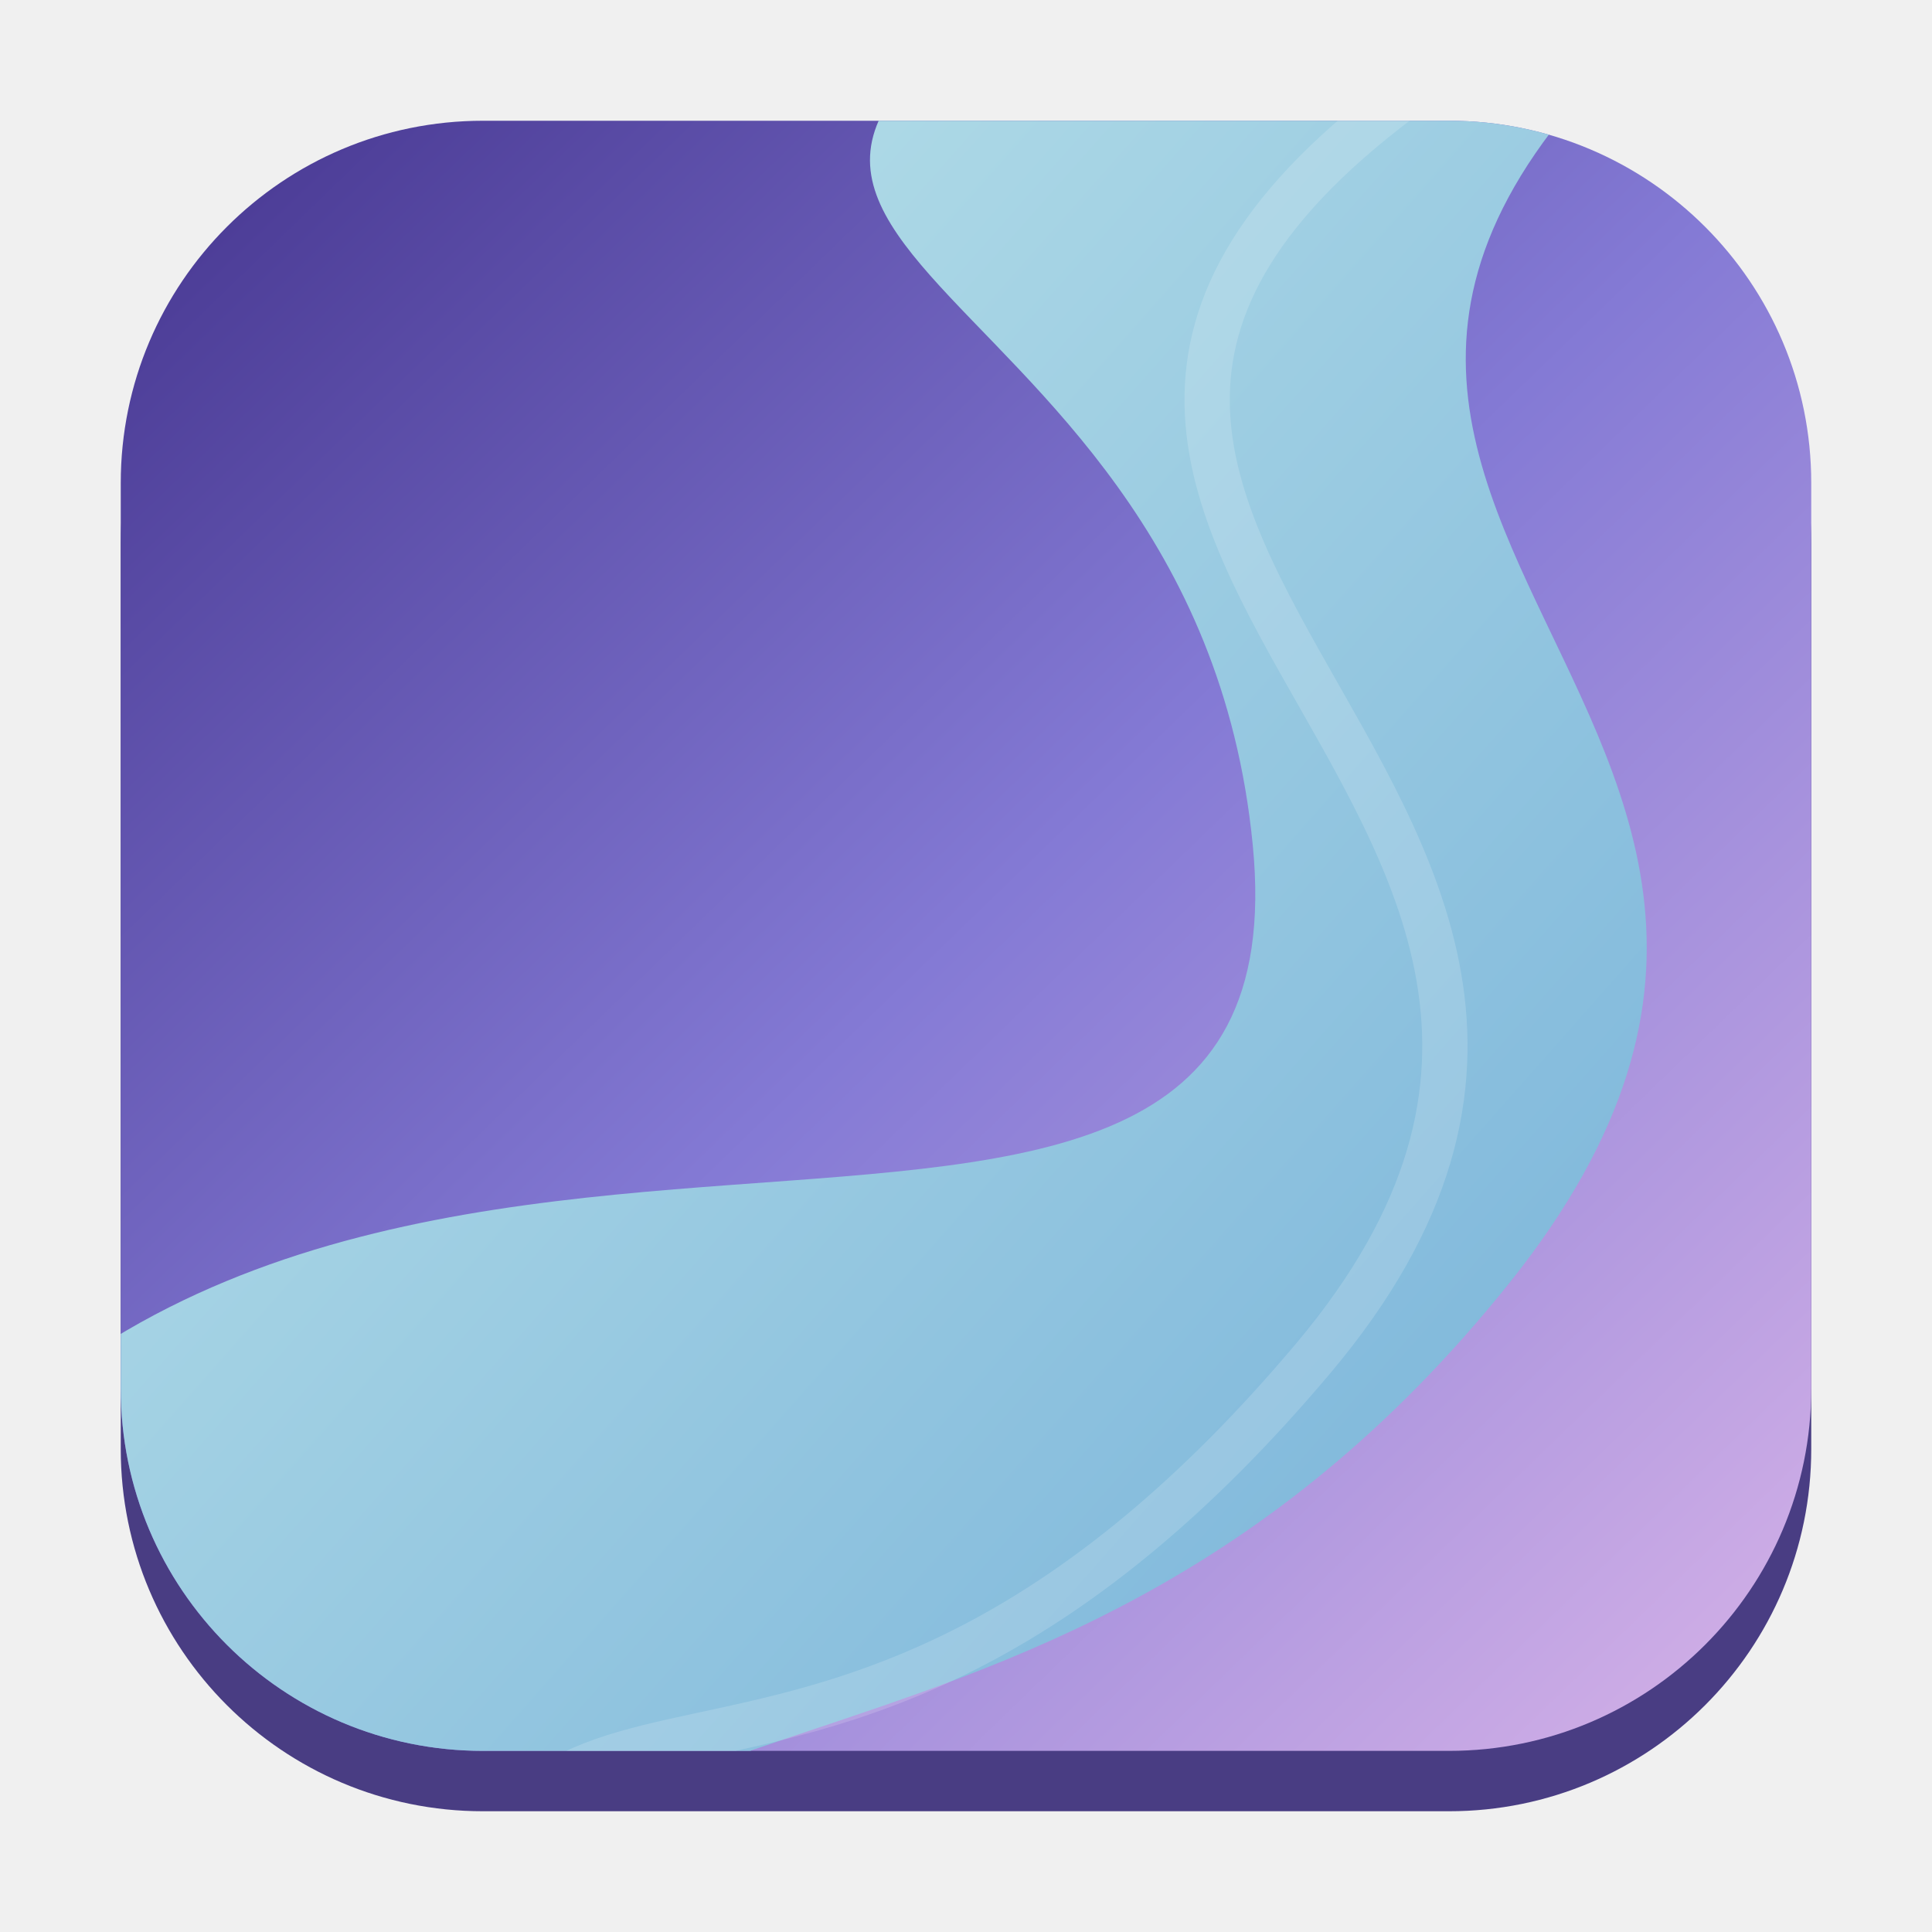
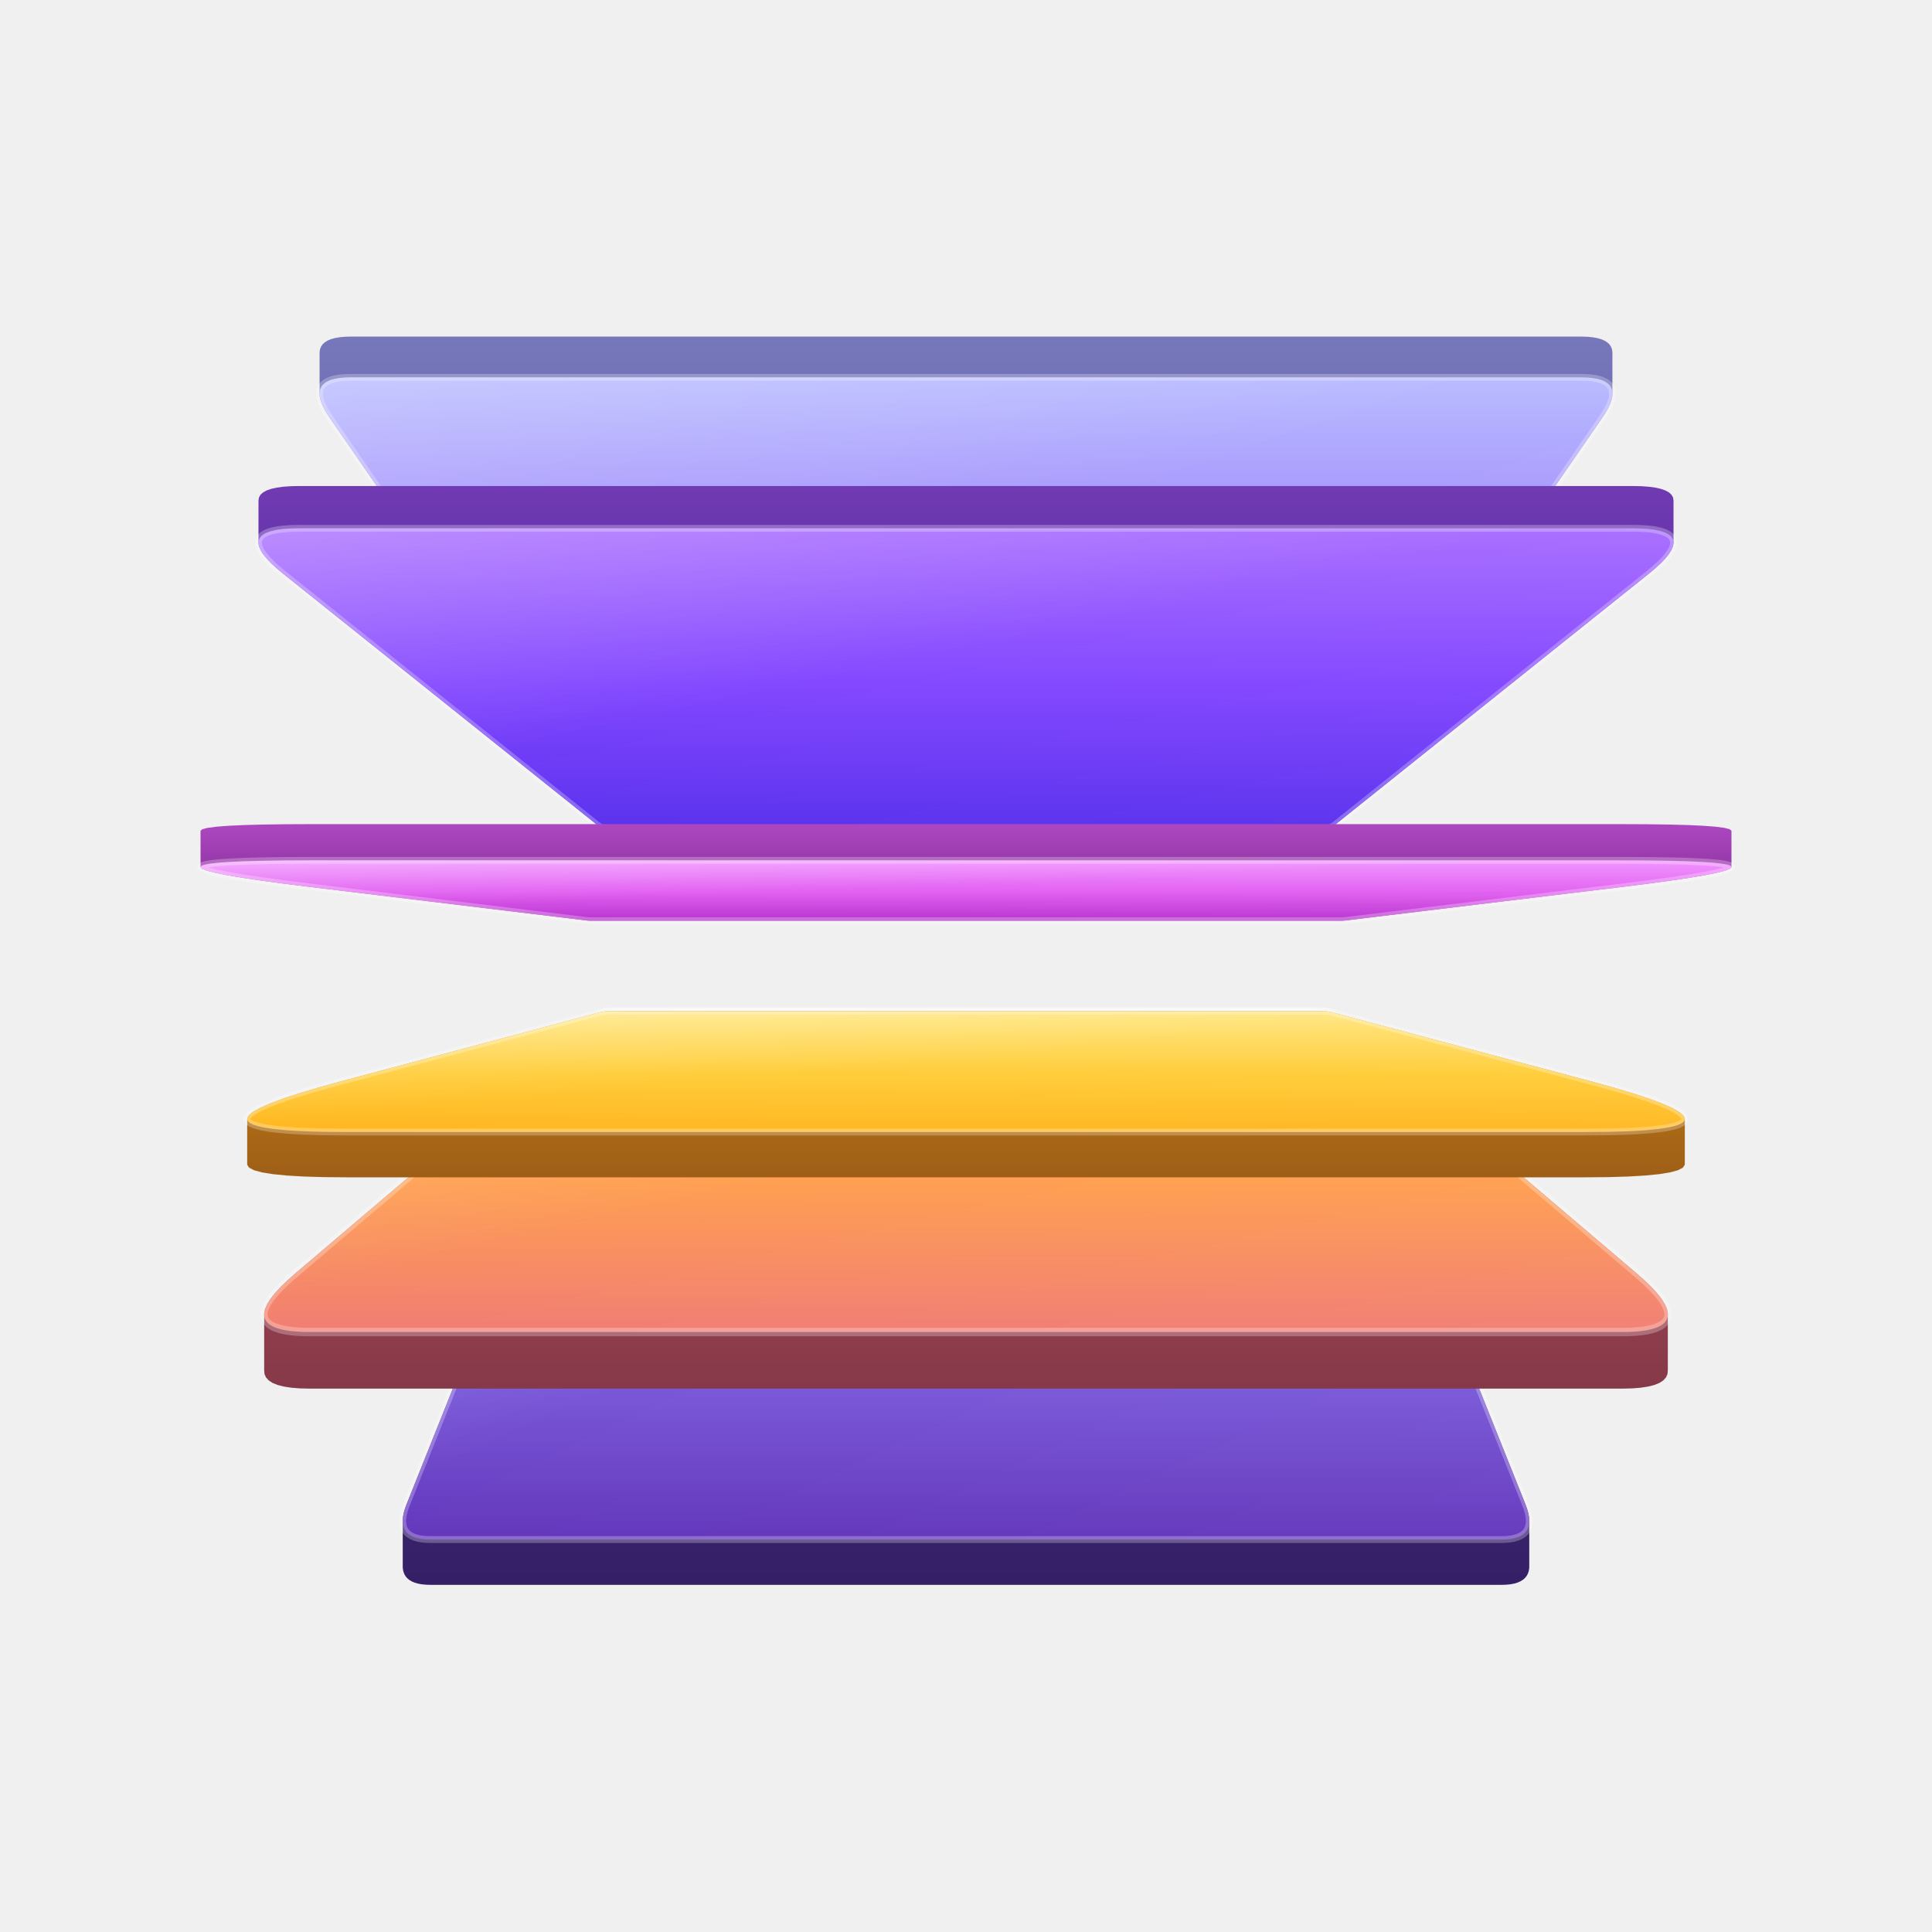
- <svg xmlns="http://www.w3.org/2000/svg" width="128" height="128" viewBox="0 0 128 128">
+ <svg xmlns="http://www.w3.org/2000/svg" width="128" height="128" viewBox="0 9 128 128">
  <defs>
-     <linearGradient id="base" x1="0" y1="0" x2="1" y2="1">
-       <stop stop-color="#45358f" />
-       <stop offset=".5" stop-color="#847ad5" />
-       <stop offset="1" stop-color="#d7b3e8" />
+     <linearGradient id="sheen" x1="0" y1="0" x2="1" y2="1">
+       <stop stop-color="#ffffff" stop-opacity=".2" />
+       <stop offset=".45" stop-color="#ffffff" stop-opacity="0" />
+       <stop offset="1" stop-color="#ffffff" stop-opacity=".03" />
    </linearGradient>
-     <linearGradient id="ribbon" x1="0" y1="0" x2="1" y2="1">
-       <stop stop-color="#caeeed" />
-       <stop offset="1" stop-color="#6aa8d6" />
+     <linearGradient id="upper-lilac-face" x1="0" y1="0" x2="0" y2="1">
+       <stop stop-color="#b9bcff" />
+       <stop offset=".52" stop-color="#9a7afb" />
+       <stop offset="1" stop-color="#5730ee" />
    </linearGradient>
-     <clipPath id="tile">
-       <rect x="8" y="8" width="112" height="108" rx="24" />
-     </clipPath>
+     <linearGradient id="upper-lilac-edge" x1="0" y1="0" x2="0" y2="1">
+       <stop stop-color="#7778bb" />
+       <stop offset="1" stop-color="#4d37a0" />
+     </linearGradient>
+     <path id="upper-lilac-shape" d="M21.838 36.665 Q20.000 34.000 23.237 34.000 L104.763 34.000 Q108.000 34.000 106.162 36.665 L88.507 62.265 Q88.000 63.000 87.107 63.000 L40.893 63.000 Q40.000 63.000 39.493 62.265 Z" />
+     <linearGradient id="upper-violet-face" x1="0" y1="0" x2="0" y2="1">
+       <stop stop-color="#aa70ff" />
+       <stop offset=".52" stop-color="#8348ff" />
+       <stop offset="1" stop-color="#5930ed" />
+     </linearGradient>
+     <linearGradient id="upper-violet-edge" x1="0" y1="0" x2="0" y2="1">
+       <stop stop-color="#703ab2" />
+       <stop offset="1" stop-color="#42209b" />
+     </linearGradient>
+     <path id="upper-violet-shape" d="M18.784 47.027 Q15.000 44.000 19.846 44.000 L108.154 44.000 Q113.000 44.000 109.216 47.027 L88.466 63.627 Q88.000 64.000 87.404 64.000 L40.596 64.000 Q40.000 64.000 39.534 63.627 Z" />
+     <linearGradient id="upper-magenta-face" x1="0" y1="0" x2="0" y2="1">
+       <stop stop-color="#f197ff" />
+       <stop offset=".52" stop-color="#e261f1" />
+       <stop offset="1" stop-color="#b732cf" />
+     </linearGradient>
+     <linearGradient id="upper-magenta-edge" x1="0" y1="0" x2="0" y2="1">
+       <stop stop-color="#ad47c1" />
+       <stop offset="1" stop-color="#762687" />
+     </linearGradient>
+     <path id="upper-magenta-shape" d="M20.520 67.760 Q6.000 66.000 20.626 66.000 L107.374 66.000 Q122.000 66.000 107.480 67.760 L89.102 69.988 Q89.000 70.000 88.897 70.000 L39.103 70.000 Q39.000 70.000 38.898 69.988 Z" />
+     <linearGradient id="lower-violet-face" x1="0" y1="0" x2="0" y2="1">
+       <stop stop-color="#f7b343" />
+       <stop offset=".52" stop-color="#8970ec" />
+       <stop offset="1" stop-color="#6336bb" />
+     </linearGradient>
+     <linearGradient id="lower-violet-edge" x1="0" y1="0" x2="0" y2="1">
+       <stop stop-color="#4e298f" />
+       <stop offset="1" stop-color="#352066" />
+     </linearGradient>
+     <path id="lower-violet-shape" d="M39.573 77.069 Q40.000 76.000 41.151 76.000 L86.849 76.000 Q88.000 76.000 88.427 77.069 L101.067 108.669 Q102.000 111.000 99.489 111.000 L28.511 111.000 Q26.000 111.000 26.933 108.669 Z" />
+     <linearGradient id="lower-coral-face" x1="0" y1="0" x2="0" y2="1">
+       <stop stop-color="#ffd655" />
+       <stop offset=".52" stop-color="#ffa051" />
+       <stop offset="1" stop-color="#f17d73" />
+     </linearGradient>
+     <linearGradient id="lower-coral-edge" x1="0" y1="0" x2="0" y2="1">
+       <stop stop-color="#b85055" />
+       <stop offset="1" stop-color="#863949" />
+     </linearGradient>
+     <path id="lower-coral-shape" d="M39.567 76.294 Q40.000 76.000 40.523 76.000 L87.477 76.000 Q88.000 76.000 88.433 76.294 L108.433 89.894 Q113.000 93.000 107.477 93.000 L20.523 93.000 Q15.000 93.000 19.567 89.894 Z" />
+     <linearGradient id="lower-amber-face" x1="0" y1="0" x2="0" y2="1">
+       <stop stop-color="#ffe785" />
+       <stop offset=".52" stop-color="#ffcd3b" />
+       <stop offset="1" stop-color="#ffb620" />
+     </linearGradient>
+     <linearGradient id="lower-amber-edge" x1="0" y1="0" x2="0" y2="1">
+       <stop stop-color="#c58315" />
+       <stop offset="1" stop-color="#9e5e17" />
+     </linearGradient>
+     <path id="lower-amber-shape" d="M39.785 76.057 Q40.000 76.000 40.223 76.000 L87.777 76.000 Q88.000 76.000 88.215 76.057 L105.465 80.657 Q118.000 84.000 105.027 84.000 L22.973 84.000 Q10.000 84.000 22.535 80.657 Z" />
  </defs>
-   <rect x="8" y="12" width="112" height="108" rx="24" fill="#493d83" />
-   <g clip-path="url(#tile)">
-     <rect x="8" y="8" width="112" height="108" fill="url(#base)" />
-     <path d="M-10 107C18 58 87 97 83 56S32 17 77-6L119-6C65 32 132 45 100 85S31 106 24 142Z" fill="url(#ribbon)" />
-     <path d="M98 3C49 34 119 52 87 90S34 104 30 131" fill="none" stroke="#fff" stroke-opacity=".16" stroke-width="3" />
+   <g id="upper-lilac">
+     <path d="M21.173 32.341 L21.201 32.143 L21.269 31.966 L21.376 31.810 L21.523 31.675 L21.709 31.560 L21.936 31.467 L22.202 31.394 L22.507 31.342 L22.852 31.310 L23.237 31.300 L104.763 31.300 L105.148 31.310 L105.493 31.342 L105.798 31.394 L106.064 31.467 L106.291 31.560 L106.477 31.675 L106.624 31.810 L106.731 31.966 L106.799 32.143 L106.827 32.341 L106.827 35.041 L106.815 35.260 L106.764 35.499 L106.673 35.759 L106.542 36.040 L106.372 36.342 L106.162 36.665 L88.507 62.265 L88.442 62.354 L88.374 62.437 L88.303 62.515 L88.229 62.587 L88.152 62.653 L88.072 62.713 L87.989 62.767 L87.904 62.816 L87.814 62.859 L87.722 62.897 L87.627 62.928 L87.529 62.954 L87.428 62.974 L87.324 62.989 L87.217 62.997 L87.107 63.000 L40.893 63.000 L40.783 62.997 L40.676 62.989 L40.572 62.974 L40.471 62.954 L40.373 62.928 L40.278 62.897 L40.186 62.859 L40.096 62.816 L40.011 62.767 L39.928 62.713 L39.848 62.653 L39.771 62.587 L39.697 62.515 L39.626 62.437 L39.558 62.354 L39.493 62.265 L21.838 36.665 L21.628 36.342 L21.458 36.040 L21.327 35.759 L21.236 35.499 L21.185 35.260 L21.173 35.041 Z" fill="url(#upper-lilac-edge)" />
+     <use href="#upper-lilac-shape" fill="url(#upper-lilac-face)" />
+     <use href="#upper-lilac-shape" fill="url(#sheen)" />
+     <use href="#upper-lilac-shape" fill="none" stroke="#ffffff" stroke-opacity=".26" stroke-width=".45" />
+   </g>
+   <g id="upper-violet">
+     <path d="M17.125 42.158 L17.157 41.957 L17.258 41.779 L17.425 41.626 L17.660 41.496 L17.962 41.389 L18.332 41.306 L18.769 41.247 L19.274 41.212 L19.846 41.200 L108.154 41.200 L108.726 41.212 L109.231 41.247 L109.668 41.306 L110.038 41.389 L110.340 41.496 L110.575 41.626 L110.742 41.779 L110.843 41.957 L110.875 42.158 L110.875 44.958 L110.840 45.182 L110.738 45.431 L110.569 45.703 L110.332 45.998 L110.027 46.318 L109.655 46.660 L109.216 47.027 L88.466 63.627 L88.407 63.672 L88.347 63.714 L88.287 63.754 L88.225 63.790 L88.162 63.824 L88.098 63.854 L88.033 63.882 L87.968 63.907 L87.901 63.929 L87.833 63.948 L87.764 63.964 L87.694 63.977 L87.623 63.987 L87.551 63.994 L87.478 63.999 L87.404 64.000 L40.596 64.000 L40.522 63.999 L40.449 63.994 L40.377 63.987 L40.306 63.977 L40.236 63.964 L40.167 63.948 L40.099 63.929 L40.032 63.907 L39.967 63.882 L39.902 63.854 L39.838 63.824 L39.775 63.790 L39.713 63.754 L39.653 63.714 L39.593 63.672 L39.534 63.627 L18.784 47.027 L18.345 46.660 L17.973 46.318 L17.668 45.998 L17.431 45.703 L17.262 45.431 L17.160 45.182 L17.125 44.958 Z" fill="url(#upper-violet-edge)" />
+     <use href="#upper-violet-shape" fill="url(#upper-violet-face)" />
+     <use href="#upper-violet-shape" fill="url(#sheen)" />
+     <use href="#upper-violet-shape" fill="none" stroke="#ffffff" stroke-opacity=".26" stroke-width=".45" />
+   </g>
+   <g id="upper-magenta">
+     <path d="M13.287 64.040 L13.407 63.937 L13.755 63.848 L14.331 63.772 L15.135 63.710 L16.166 63.662 L17.425 63.628 L18.912 63.607 L20.626 63.600 L107.374 63.600 L109.088 63.607 L110.575 63.628 L111.834 63.662 L112.865 63.710 L113.669 63.772 L114.245 63.848 L114.593 63.937 L114.714 64.040 L114.714 66.440 L114.606 66.557 L114.271 66.688 L113.709 66.832 L112.918 66.990 L111.900 67.162 L110.655 67.347 L109.181 67.547 L107.480 67.760 L89.102 69.988 L89.089 69.989 L89.076 69.991 L89.064 69.992 L89.051 69.993 L89.038 69.994 L89.025 69.995 L89.013 69.996 L89.000 69.997 L88.987 69.998 L88.974 69.998 L88.961 69.999 L88.948 69.999 L88.936 70.000 L88.923 70.000 L88.910 70.000 L88.897 70.000 L39.103 70.000 L39.090 70.000 L39.077 70.000 L39.064 70.000 L39.052 69.999 L39.039 69.999 L39.026 69.998 L39.013 69.998 L39.000 69.997 L38.987 69.996 L38.975 69.995 L38.962 69.994 L38.949 69.993 L38.936 69.992 L38.924 69.991 L38.911 69.989 L38.898 69.988 L20.520 67.760 L18.819 67.547 L17.345 67.347 L16.100 67.162 L15.082 66.990 L14.291 66.832 L13.729 66.688 L13.394 66.557 L13.287 66.440 Z" fill="url(#upper-magenta-edge)" />
+     <use href="#upper-magenta-shape" fill="url(#upper-magenta-face)" />
+     <use href="#upper-magenta-shape" fill="url(#sheen)" />
+     <use href="#upper-magenta-shape" fill="none" stroke="#ffffff" stroke-opacity=".26" stroke-width=".45" />
+   </g>
+   <g id="lower-violet">
+     <path d="M26.682 109.689 L26.704 109.461 L26.754 109.215 L26.830 108.951 L26.933 108.669 L39.573 77.069 L39.629 76.940 L39.691 76.818 L39.759 76.706 L39.832 76.601 L39.911 76.505 L39.995 76.418 L40.085 76.338 L40.181 76.267 L40.282 76.205 L40.390 76.150 L40.502 76.104 L40.621 76.067 L40.745 76.038 L40.875 76.017 L41.010 76.004 L41.151 76.000 L86.849 76.000 L86.990 76.004 L87.125 76.017 L87.255 76.038 L87.379 76.067 L87.498 76.104 L87.610 76.150 L87.718 76.205 L87.819 76.267 L87.915 76.338 L88.005 76.418 L88.089 76.505 L88.168 76.601 L88.241 76.706 L88.309 76.818 L88.371 76.940 L88.427 77.069 L101.067 108.669 L101.170 108.951 L101.246 109.215 L101.296 109.461 L101.318 109.689 L101.318 112.689 L101.314 112.898 L101.282 113.089 L101.224 113.262 L101.139 113.417 L101.027 113.554 L100.888 113.672 L100.722 113.772 L100.529 113.854 L100.310 113.918 L100.063 113.964 L99.789 113.991 L99.489 114.000 L28.511 114.000 L28.211 113.991 L27.937 113.964 L27.690 113.918 L27.471 113.854 L27.278 113.772 L27.112 113.672 L26.973 113.554 L26.861 113.417 L26.776 113.262 L26.718 113.089 L26.686 112.898 L26.682 112.689 Z" fill="url(#lower-violet-edge)" />
+     <use href="#lower-violet-shape" fill="url(#lower-violet-face)" />
+     <use href="#lower-violet-shape" fill="url(#sheen)" />
+     <use href="#lower-violet-shape" fill="none" stroke="#ffffff" stroke-opacity=".26" stroke-width=".45" />
+   </g>
+   <g id="lower-coral" transform="translate(0 76) scale(1 1.25) translate(0 -76)">
+     <path d="M17.502 92.017 L17.561 91.787 L17.698 91.532 L17.914 91.253 L18.209 90.950 L18.583 90.622 L19.036 90.270 L19.567 89.894 L39.567 76.294 L39.621 76.258 L39.677 76.225 L39.733 76.194 L39.789 76.165 L39.846 76.139 L39.904 76.115 L39.963 76.093 L40.023 76.073 L40.083 76.056 L40.143 76.041 L40.205 76.029 L40.267 76.018 L40.330 76.010 L40.394 76.005 L40.458 76.001 L40.523 76.000 L87.477 76.000 L87.542 76.001 L87.606 76.005 L87.670 76.010 L87.733 76.018 L87.795 76.029 L87.857 76.041 L87.917 76.056 L87.977 76.073 L88.037 76.093 L88.096 76.115 L88.154 76.139 L88.211 76.165 L88.267 76.194 L88.323 76.225 L88.379 76.258 L88.433 76.294 L108.433 89.894 L108.964 90.270 L109.417 90.622 L109.791 90.950 L110.086 91.253 L110.302 91.532 L110.439 91.787 L110.498 92.017 L110.498 95.017 L110.477 95.224 L110.378 95.405 L110.200 95.563 L109.944 95.697 L109.608 95.806 L109.193 95.891 L108.700 95.951 L108.128 95.988 L107.477 96.000 L20.523 96.000 L19.872 95.988 L19.300 95.951 L18.807 95.891 L18.392 95.806 L18.056 95.697 L17.800 95.563 L17.622 95.405 L17.523 95.224 L17.502 95.017 Z" fill="url(#lower-coral-edge)" />
+     <use href="#lower-coral-shape" fill="url(#lower-coral-face)" />
+     <use href="#lower-coral-shape" fill="url(#sheen)" />
+     <use href="#lower-coral-shape" fill="none" stroke="#ffffff" stroke-opacity=".26" stroke-width=".45" />
+   </g>
+   <g id="lower-amber">
+     <path d="M16.377 83.164 L16.449 82.942 L16.721 82.694 L17.192 82.420 L17.862 82.120 L18.731 81.793 L19.800 81.441 L21.068 81.062 L22.535 80.657 L39.785 76.057 L39.812 76.050 L39.839 76.044 L39.866 76.038 L39.893 76.032 L39.920 76.027 L39.947 76.022 L39.975 76.018 L40.002 76.014 L40.029 76.011 L40.057 76.008 L40.084 76.006 L40.112 76.004 L40.140 76.002 L40.167 76.001 L40.195 76.000 L40.223 76.000 L87.777 76.000 L87.805 76.000 L87.833 76.001 L87.860 76.002 L87.888 76.004 L87.916 76.006 L87.943 76.008 L87.971 76.011 L87.998 76.014 L88.025 76.018 L88.053 76.022 L88.080 76.027 L88.107 76.032 L88.134 76.038 L88.161 76.044 L88.188 76.050 L88.215 76.057 L105.465 80.657 L106.932 81.062 L108.200 81.441 L109.269 81.793 L110.138 82.120 L110.808 82.420 L111.279 82.694 L111.551 82.942 L111.623 83.164 L111.623 86.164 L111.496 86.360 L111.170 86.530 L110.644 86.674 L109.919 86.791 L108.995 86.882 L107.872 86.948 L106.549 86.987 L105.027 87.000 L22.973 87.000 L21.451 86.987 L20.128 86.948 L19.005 86.882 L18.081 86.791 L17.356 86.674 L16.830 86.530 L16.504 86.360 L16.377 86.164 Z" fill="url(#lower-amber-edge)" />
+     <use href="#lower-amber-shape" fill="url(#lower-amber-face)" />
+     <use href="#lower-amber-shape" fill="url(#sheen)" />
+     <use href="#lower-amber-shape" fill="none" stroke="#ffffff" stroke-opacity=".26" stroke-width=".45" />
  </g>
</svg>
